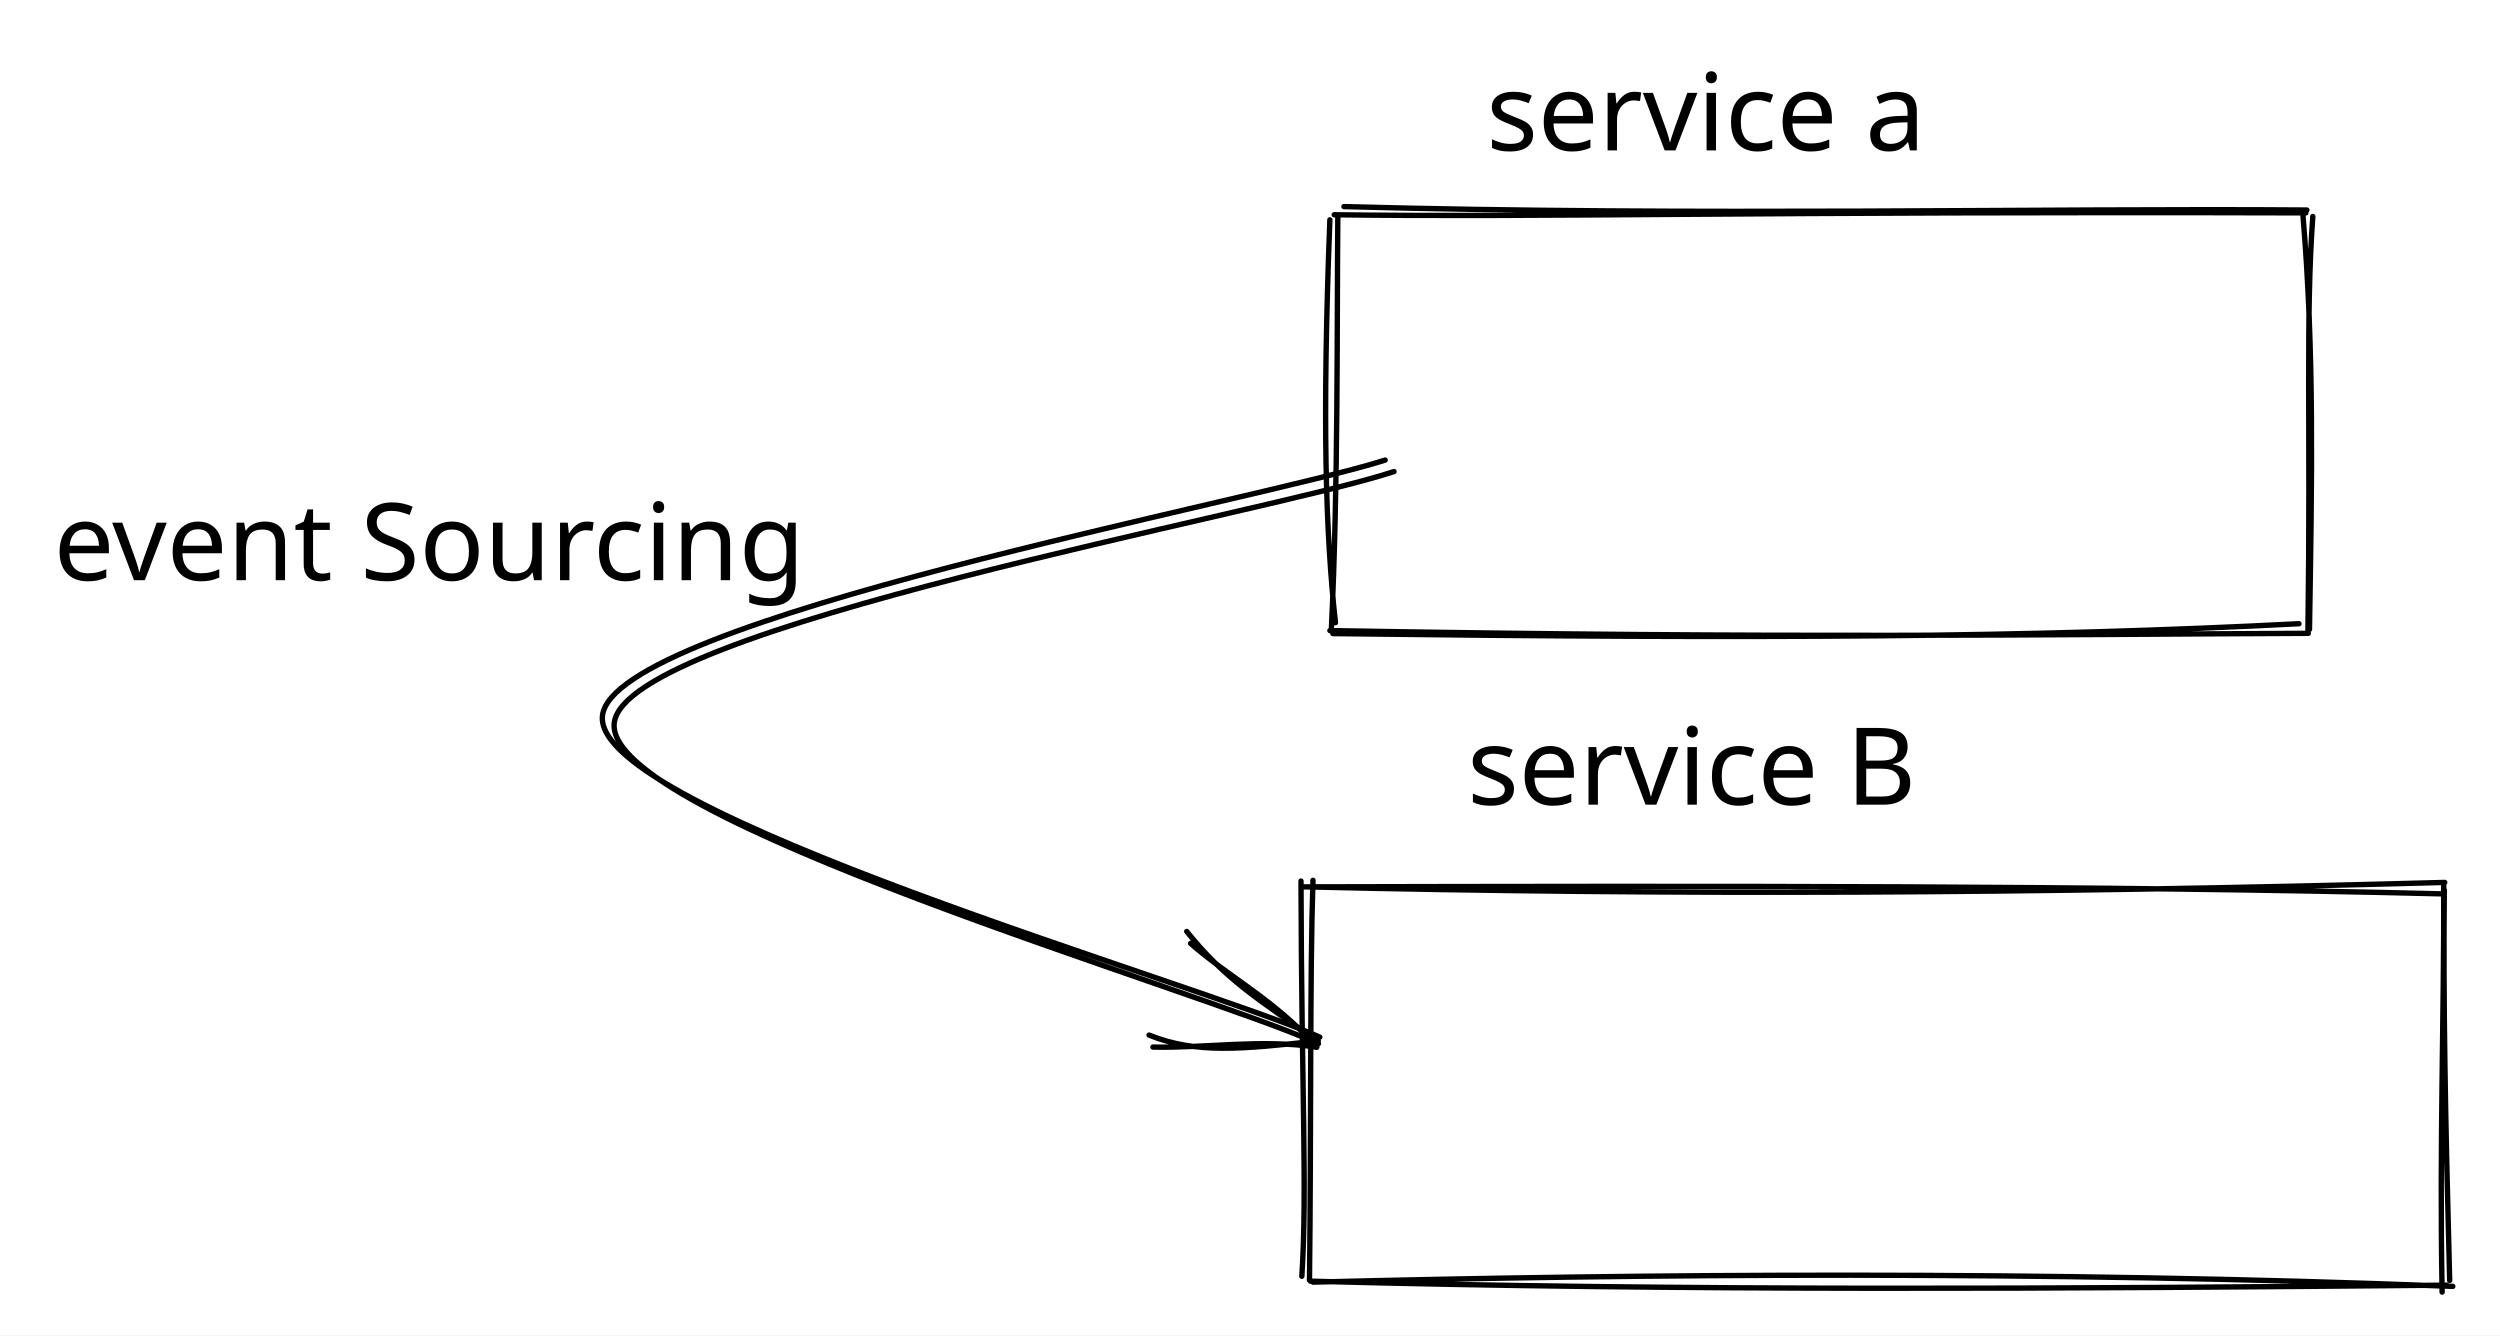
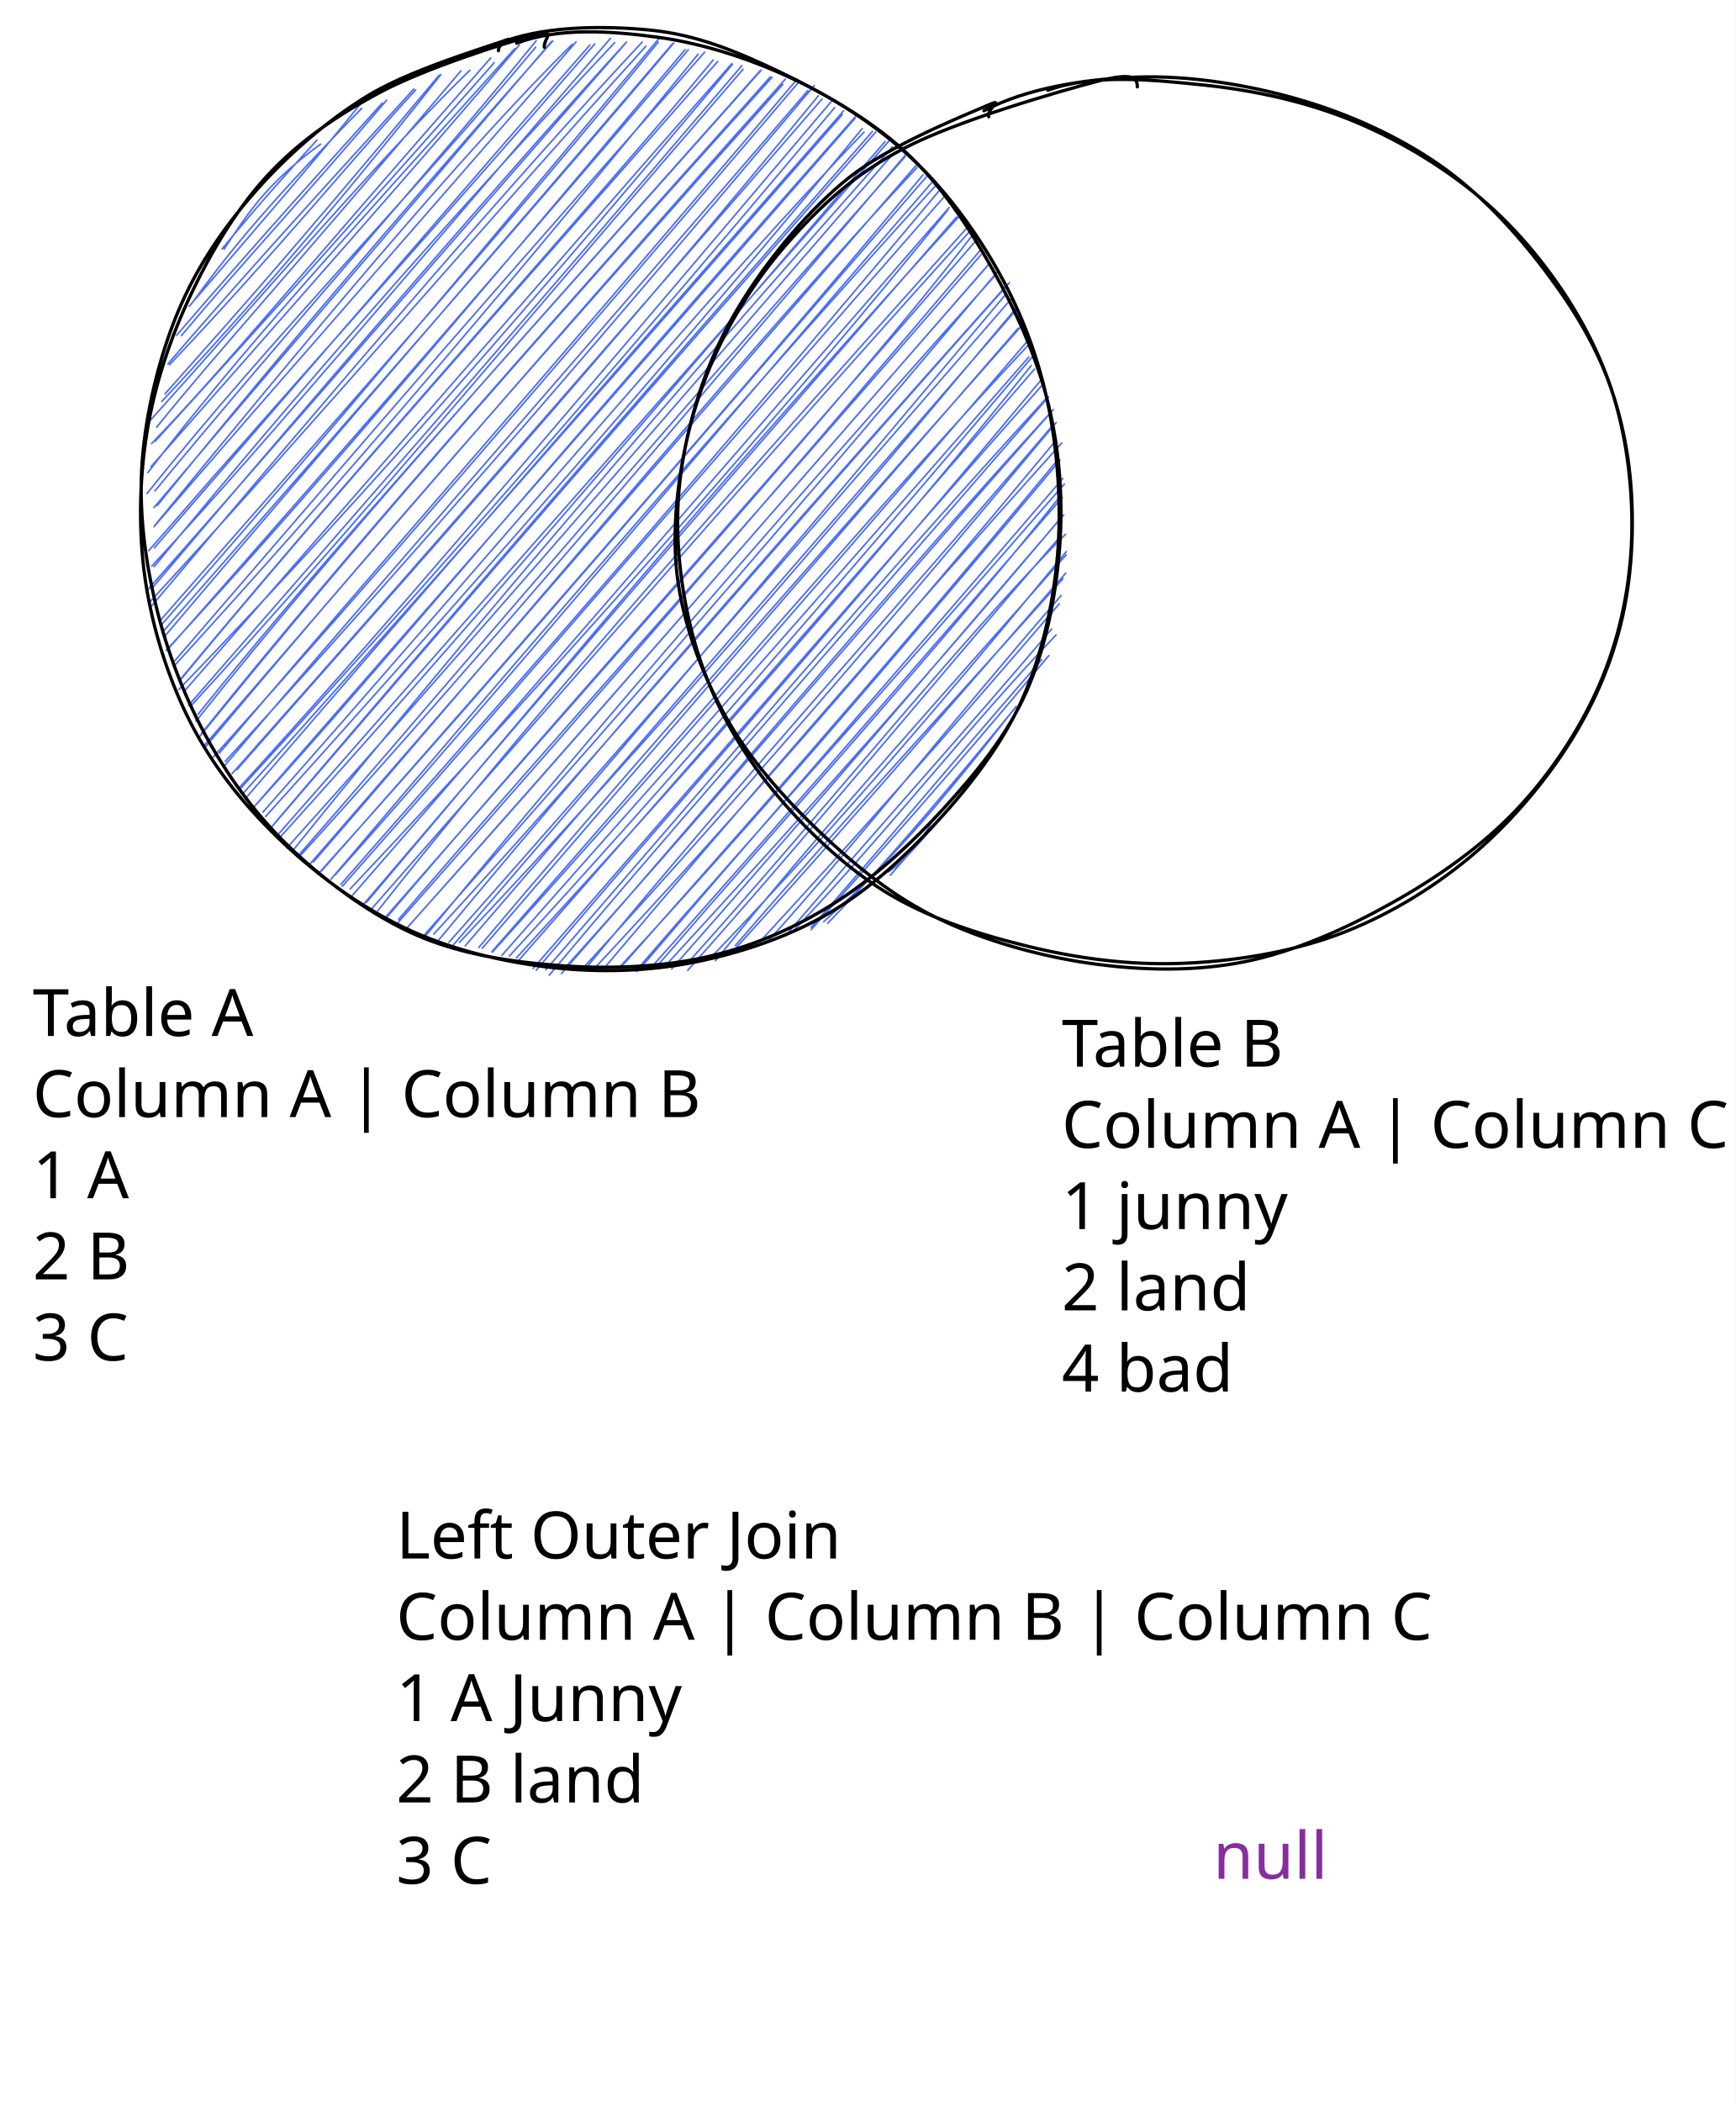
- <svg xmlns="http://www.w3.org/2000/svg" version="1.1" viewBox="0 0 465.333 248.556" width="465.333" height="248.556">
+ <svg xmlns="http://www.w3.org/2000/svg" version="1.1" viewBox="0 0 530.611 642.556" width="530.611" height="642.556">
  
-   eyJ2ZXJzaW9uIjoiMSIsImVuY29kaW5nIjoiYnN0cmluZyIsImNvbXByZXNzZWQiOnRydWUsImVuY29kZWQiOiJ4nM1YW1PbOFx1MDAxNH7nV2TSV+rqfuGNsMultNBcdTAwMDKdzrDT2TGOSNQ4tmsrISnDf98jh41cdTAwMWQnYVx1MDAwM7Mw0UNcdTAwMTLrXHUwMDFjScdH36fvKPc7rVbbTTPT3mu1zSRcbmPbzcO79q7vXHUwMDFmm7ywaVx1MDAwMiZSPlx1MDAxN+koj0rPvnNZsffhQ5hlQc+6mzRcdTAwMWRcdTAwMDRROpxccjOxXHUwMDE5msRcdTAwMTXg+Fx1MDAxNzy3WvflZ22h3EQuTHqxKVx1MDAwN5Smai3Gm51naVIui1x1MDAxOeFcdTAwMDIzieZcdTAwMGW2+Fx1MDAwM1Zzplx1MDAwYtbbMC5MZfFdbaW+fmZXx+lg+vF6mEVTZlBYVIve2ji+dNN49k5h1Fx1MDAxZuW1kFxul6dcdTAwMDPz3XZd3y/e6J+PK1LIWTUqT0e9fmKKYmFMmoWRdVPfh6rwZznYa1U9XHUwMDEzn1x1MDAwMKpcdTAwMDKsXGIlkkjEkVRzq1x1MDAxZk+RXGKkXHUwMDE2XG5TLZhiVPJGYFx1MDAwN2mc5j6wd6hsVWg3YTToQXxJd+7j8jApsjCH/ar87v59ZYVcdTAwMDNcbo1RjrjimlaR9I3t9Vx1MDAxZPhIuc6lMOW2XGLNXHUwMDE50USRucGHkJ10S3z8aGa1XHUwMDFm5tlj9tqFf6iF7yP/s1x1MDAwNq5q8CjrhjNcdTAwMTRgISAvXHUwMDFjYY6onttjm1xmwJiM4rjqS6NBXHUwMDA1nLL3YXc1Xp2ZuFVQxWuhqikhXHUwMDA0NpJsXGbV23N2fmB/9130rXPSP/yKxj+PrrdcdTAwMWWqQlx1MDAwNIJcYqk4kYpcdTAwMTJEXHUwMDE3oEqkXGKYoEBYxpVWjL1cdTAwMWFSNVlGJuFLUFRcdTAwMTAjV0q8MVx1MDAxNIHM6lx1MDAxOVCs9jxN3KX97dNO0ELvYTi08XRh20qM+khNPraRaYX1bFx1MDAxNlx1MDAwNpYtj1C1MGA/tj1cdTAwMGbkdmxuXHUwMDE3XHUwMDEx7ixowdzs0trLR1x1MDAxMEBcYtPlJ93mi6S57dkkjK+WgnmSX0/qXHUwMDAxl2v1gHJcIjDFnG3Msn12NuxMT3/tXHUwMDFmoF9552JypH7GdutZRmkgKVx1MDAxMExJxjGWZIFljOKAMFx1MDAwMFx1MDAxOWJYa4L1q7GMYFx1MDAxY3Bos3VUTXkqOYBI5ewowMtcdTAwMDTEjGrGmKgp+Fx1MDAxYjCQgSoxip7BwJeJXHUwMDAxXotTjSFcdTAwMTlcbtXI9184XHUwMDFkoYv+xadDPNWnvH/4/VwinqDPw63HqaBcdTAwMDGSXHUwMDE4dI8o4CVpXHUwMDE0Llp5nFx1MDAxMom1JIJcdTAwMGLyeoWLpsvIXFyBRixcdTAwMTFcdTAwMTa0XrO8XHRcdTAwMWFcdTAwMTmh4u31oLNNetB5Wlx1MDAwZsI8T+9WcUyuL7ikpIBQvvnd4NvVkWW/buJofFx1MDAxY7PJkDv7nve2nmJMXHUwMDA1ikExRaVgvv5ni1x1MDAxY+PAQKyRpExcdCBgM7D/8W7AuD/ppURaXHUwMDBipOkqMcBwVVx1MDAxMUKAXHUwMDFlcMA9XHUwMDA3RWhSkFx1MDAwM1x1MDAxMzjcdF5wOShjfSFcdTAwMDOl5lS+hIGFXHUwMDBic9exSdcmveZcdTAwMTCTdNdY4rBwXHUwMDA36XBoXHUwMDFkhPEltYlrepTz7nvU9024xFwimLlua9Ij8zNWt23fql+tXG5A5cP894/dld7v12+sb0xcdTAwMDZcdTAwMTjEjEDVXHUwMDA1dT2c4lx1MDAxYsxcdTAwMTdcdTAwMTDfNIJcdTAwMGJcdTAwMTmqnfq+LSOkmm+n/v1sMUZrq0aOXHUwMDEwXHUwMDAzlaKbi3Fv/9PHS3s9cmfH59HfUp92XHUwMDBlXHUwMDBl77b9pIBcdTAwMWEtgFxyxL5I5mXmXHUwMDFiJ0V5N4NkaPm6YozZRpczjDDDimHxpn9cdTAwMTQwLSBcdFWGX1uNzVx1MDAxOGJqXfo/0vxBsVx1MDAwNZLciGjGtp1HPrfDLLt0kDHwnHFcdTAwMGY2xXZcdTAwMWZfu5q3PbbmrrNcZox3t2Xzs5ZcZvZcXDF+S+5cdTAwMWZ2XHUwMDFl/lx1MDAwMTRjXCJcdTAwMWYifQ==
+   eyJ2ZXJzaW9uIjoiMSIsImVuY29kaW5nIjoiYnN0cmluZyIsImNvbXByZXNzZWQiOnRydWUsImVuY29kZWQiOiJ4nNVYWXPbNlx1MDAxMH7Pr+Cor6mC+8ib7CY+6sYjy3ZcdTAwMWHXnVxmLUFcdTAwMTIsimR56LDr/95cdTAwMDXlIXVmfNSqytFowF1cdTAwMDC7WHzfXHUwMDAyy/t3nlfLprGpffRqZtL2XHUwMDAz20n8ce29k49MktooXHUwMDA0XHUwMDE1Kd7TKE/aRc9+lsXpx1x1MDAwZlx1MDAxZvw4rvdsdlx1MDAxM0WDejtcdTAwMWHOhpnAXGZNmKXQ8Vx1MDAwZnj3vPvif95QXHUwMDEw2Dg1RfdCUVmidFn4JVxuXHUwMDBio1hcIoGV0lxclj1s+lx1MDAwYlx1MDAxOMtMXHUwMDA31F0/SE2lcaKaPDnu/9yaZOdHt1d3lpm7i3z8tbLatUHQyqbBbEl+u58ncz6lWVx1MDAxMlxyzFfbyfrO+pK8XHUwMDFjl0ZcdTAwMTCyalRcdTAwMTLlvX5o0nRhTFx1MDAxNPttm02dXGahUuqHvWKOSjJxsZaqzphSSiiJKZW61LrxXHUwMDA08Tohklx0wVx1MDAxNSVcdTAwMWNrvuTYflx1MDAxNESJc+wnVDyVazd+e9BcdTAwMDP/wk7Vh7WF6fKqz/hxuUShOrigsUCYXHUwMDBiUlx1MDAxOelcdTAwMWLb62dFXHUwMDBmWcfwaCQ1V1oxVjliilx1MDAxZKEwXHUwMDE2KyyrXHUwMDFkddbjo06BjD+XXHUwMDAz2veT+DFwtdS9zHnunP40XHUwMDA3q2pwXHUwMDFld/xcdTAwMTlcdTAwMDCwXHUwMDEwWkqtIGJClfrAhlx1MDAwM1CGeVx1MDAxMFSyqD2oMFNIXHUwMDFm3j9cdTAwMWKpnG1EKkVYcoiefjJSXHUwMDBm8aVtn8XpydVIdSM23Gs2T3/bdaQyRupcYjFOXHUwMDEww4BcdTAwMTGI/lwiVLFcdTAwMDYga8G0wlx1MDAwMFx1MDAxMozIa6CaJX6Yxn5cdTAwMDJcdTAwMTBYXHUwMDAzV03AXHUwMDE0+COZRoTOYbHCq8RcdTAwMGWvSFHAKpV8XHUwMDE5rZg7rFOh/89wzcwkW5tVkdpcYlYtXHUwMDEwVVxu0Sdj9feD8GaCm+N+3kyPSWx0Z3T2ZdexSlx1MDAxOIft51xcwlop4kKwXHUwMDA1rDLNQC0ogFx1MDAxOCPAXHUwMDAwXHUwMDE1b5JWsZaryMRkJXUyQVx1MDAwNJKC8e1ikVx1MDAwMZPFM7BY7XlcdTAwMTRmLXtnilx1MDAwM2pB+tlcdTAwMWbaYLqwbVx1MDAwNUjB03P/JjBe4zqEuOXD0Gt4f3uPzb3r0HXFXvk0Zlx1MDAxMlJcblx1MDAxZbvQUrA/vyWpXHUwMDAx71x1MDAwYnhjuWC4XHUwMDEx2J5jRC0w3UWqZFx1MDAxNm4/pTqL5oLYhoX4MF9y1FlcdTAwMGVIlNieXHL94PytXHUwMDE29VwivjOGN/FdXHUwMDEzuEdRLPiT+T7Ig2+fr+zh9Ix1x43WrVInZ2zX+c65rktcIlx1MDAwNLBdcYS0WqA7R7Q4mojQxDGNvVx1MDAxMdvFXHUwMDFhtjO9zHaJXHUwMDE04kioLbNdKsr5ltm+t45cdTAwMTj7K8S4zcNwukyOwFx1MDAwZjszXHUwMDE5K2U3PojWXHUwMDEzn5H/gPhvs75cdTAwMTflXHUwMDAwqJc25Vx1MDAwMIKI+/Gn309//avxnfDbg8thjprHKd2/aFx1MDAxY37a9Vx1MDAxY0C5gFpJcLhgUaiZ+OKRLzitXHUwMDAzXHUwMDA1gN2aXHTE5mn5L+ZcdTAwMDCK1uVcdTAwMDC5cuJcdTAwMTNcZlx1MDAxOYArjLebXHUwMDAznnv7fF1cdTAwMGU4XHUwMDAx6nmneWZcdTAwMTLvOLLh2kPyR7RplK3jdVx1MDAwNNorW1x1MDAxNZXmjtKydVx1MDAxZG7KXHUwMDE5YruXhV2Kx8tyzObPNYxyOF9cdTAwMTh7el1hJ6ffW8Nm95Lhi/2R4fpbfjDd9Vx1MDAxYyOQcDUwXHUwMDE0lZRxzeY+drjxkuM6XHUwMDE3UHNcdTAwMTJgXHUwMDFi0T/IMUpcdTAwMTCj2y/MMXQ1xZCVXHUwMDAyXHUwMDE3akCOXHUwMDE5Qjte374uw7iJ11NbbZXZhVx1MDAxZjNKwX9cdTAwMTGfmlx1MDAxZsetXGaiXHUwMDAz+lx1MDAxOcFgXHUwMDAzbOdxidVstZE14701298tXHUwMDFlN2tBU0dcYuPCf//w7uFcdTAwMWbZ0HCGIn0=
  <defs>
    <style>
      @font-face {
        font-family: "Virgil";
        src: url("https://unpkg.com/@excalidraw/excalidraw@0.13.0/dist/excalidraw-assets/Virgil.woff2");
      }
      @font-face {
        font-family: "Cascadia";
        src: url("https://unpkg.com/@excalidraw/excalidraw@0.13.0/dist/excalidraw-assets/Cascadia.woff2");
      }
    </style>
  </defs>
-   <rect x="0" y="0" width="465.333" height="248.556" fill="#ffffff" />
-   <g stroke-linecap="round" transform="translate(248.2222 40.33334) rotate(0 90.66667 38.66667)">
-     <path d="M1.93 -1.88 C67.72 -0.1, 132.92 -1.62, 181.16 -1.24 M0.12 -0.36 C38.93 0.16, 78.15 -1, 180.97 -0.71 M180.45 -0.07 C182.57 25.52, 182.1 48.81, 181.65 76.83 M182.27 -0.04 C180.9 19.05, 181.9 37.78, 181.36 77.3 M179.69 75.76 C129.94 78.32, 80.08 78.6, -0.13 77.6 M181.43 77.55 C132.53 77.75, 83.97 78.52, -0.68 77.04 M0.35 75.57 C-1.48 58.94, -2.14 38.33, -0.69 0.59 M-0.4 76.55 C0.87 49.74, 0.61 20.79, 0.79 0.01" stroke="#000000" stroke-width="1" fill="none" />
+   <rect x="0" y="0" width="530.611" height="642.556" fill="#ffffff" />
+   <g stroke-linecap="round" transform="translate(43.33331 10) rotate(0 140.4445 143.5556)">
+     <path d="M38.25 43.85 C38.25 43.85, 38.25 43.85, 38.25 43.85 M38.25 43.85 C38.25 43.85, 38.25 43.85, 38.25 43.85 M25.17 66.18 C31.99 56, 37.74 46.32, 54.68 34.07 M24.58 66.06 C30.83 58.58, 35.41 52.8, 53.58 32.81 M15.88 81.98 C24.4 70.4, 34.4 56.69, 67.23 23.14 M14.52 83.63 C35.05 59.64, 55.04 36.74, 67.1 21.46 M10.67 92.5 C34.71 64.47, 61.11 35.31, 73.51 21.54 M12.13 92.6 C30.38 70.78, 50.15 49.76, 74.86 20.63 M7.98 101.28 C25.43 80.98, 41.98 62.36, 83.16 17.23 M8.52 101.48 C39.64 68.81, 68.06 34.35, 83.75 17.49 M6.12 112.72 C42.12 74.45, 75.1 33.54, 91.48 12.77 M7.09 110.43 C23.64 91.71, 40.13 73.87, 90.92 13 M2.38 118.77 C37.82 79.43, 71.68 39.43, 100.3 11.49 M4.57 120.58 C23.05 97.74, 42.48 76.69, 97.6 11.65 M4.12 124.88 C27.93 98.69, 49.99 74.55, 107.78 9.15 M3.03 125.58 C25.44 102.32, 45.18 77.84, 106.71 7.7 M1.86 134.47 C30.66 96.95, 60.68 64.26, 114.05 4.87 M2.86 132.65 C45.49 84.24, 86.17 38.28, 115.47 3.72 M1.64 140.83 C40.7 92.06, 82.87 49.48, 120.45 4.43 M4.04 140.05 C44.94 90.47, 88.66 41.85, 120.6 2.46 M4.72 144.56 C49.9 88.79, 96.06 35.95, 125.67 2.51 M3.75 145.15 C30.78 113.12, 59.56 79.68, 125.22 2.74 M4.07 150.52 C48.97 95.75, 97.91 36.7, 131.65 3.52 M3.75 151 C43.09 105.43, 85.2 57.71, 132.79 2.8 M2.14 158.34 C48.39 105.18, 92.91 56.08, 138.5 3.44 M3.89 157.44 C54.64 98.94, 105.98 39.14, 137.04 3.75 M3.78 163.25 C47.88 109.66, 93.04 57.91, 144.61 3.01 M3.05 163.09 C41.16 121.88, 76.35 79.22, 143.33 1.7 M3.18 169.79 C58.44 104.57, 116.44 37.5, 148.2 2.87 M1.6 170.54 C31.5 136.82, 60.92 102.77, 147.96 3.16 M2.61 173.87 C56.4 115.47, 107.88 55, 154.14 4.13 M2.94 175.34 C59.05 108.66, 115.2 43.17, 153 2.88 M6.26 180.74 C39.25 143.06, 71.78 105.47, 158.23 1.66 M5.94 179.36 C58.29 119.49, 111.46 59.92, 157.91 2.89 M7.08 184.44 C54.37 128.61, 104.56 71.04, 162.32 3.32 M6.25 183.37 C67.91 112.98, 129.09 43.23, 162.67 3.13 M7.46 188.83 C50.14 142.55, 91.55 93.87, 166.12 5.17 M8.22 188.21 C43.37 148.12, 77.26 110.12, 167.11 5.21 M10.11 193.37 C58.59 140.21, 103.92 87.6, 170.11 6.56 M9.99 192.14 C48.52 147.52, 86.37 102.95, 172.08 5.97 M11.82 197.65 C75.9 120.57, 141.12 49.29, 174.71 8.33 M12.12 197.51 C60.51 139.12, 110.22 83.77, 176.09 8.8 M11.34 200.78 C59.59 150.64, 103.81 101.27, 180.56 9.71 M12.87 201.46 C75.86 129.36, 139.4 56.05, 180.41 9.45 M15.25 205.57 C64.94 151.37, 114.39 91.42, 183.84 11.18 M14.31 205.64 C59.41 153.78, 103.86 103.33, 183.47 10.08 M17.2 208.37 C53.59 163.17, 94.34 118.27, 189.42 11.43 M16.58 210.45 C63.02 152.17, 113.59 96.68, 189.05 11.64 M17.55 215.35 C54.67 169.8, 92.2 125.02, 192.72 13.61 M18.23 214.24 C53.84 170.09, 91.44 126.15, 192.16 13.52 M19.3 218.52 C68.23 160.18, 114.26 107.4, 195.98 15.83 M19.36 217.61 C82.93 143.97, 146.64 70.19, 196.79 14.16 M23.74 220.21 C70.38 164.99, 119.27 110.08, 200.36 14.22 M21.91 221.39 C70.3 167.57, 117.47 112.81, 200.85 15.12 M25.53 222.73 C77.17 166.49, 126.87 109.51, 205.6 16.17 M25.39 223.99 C64.25 178.27, 105.53 131.42, 203.64 17.71 M29.14 225.23 C83.86 162.97, 141.92 98.49, 206.89 19.25 M27.62 226.51 C95.27 150.28, 162 73.15, 207.98 20.29 M29.89 231.38 C79.17 177.52, 127.41 123.39, 211.85 22.89 M29.88 230.74 C70.51 186.26, 109.19 140.95, 210.77 21.09 M31.15 232.36 C80.81 177.03, 129.49 121.92, 214.16 25.07 M32.28 233.44 C84.47 172.82, 135.41 114.21, 214.6 23.87 M34.76 236.19 C75.37 191.62, 114.89 142.92, 218.23 25.59 M34.19 236.81 C86.94 176.32, 140.74 114.93, 218.14 26.1 M37.03 238.28 C107.98 158.05, 178 74.59, 220.84 30.39 M37.85 239.62 C111.64 157.94, 183.24 74.52, 220.26 29.31 M40.8 241.44 C89.25 184.58, 137.47 128.38, 223.4 30.18 M39.58 242.96 C100.48 172.05, 161.51 101.35, 224.42 30.37 M41.71 245.09 C79.44 202.07, 117.8 158.24, 228.99 32.5 M42.14 246.11 C97.52 184.89, 150.13 122.58, 227.24 33.28 M46.36 249.81 C102.14 180.61, 159.05 114.3, 229.49 34.9 M44.37 249.23 C91.07 197.22, 135.96 145.42, 230.01 36.67 M47.54 251.94 C87.63 206.28, 124.75 161.07, 233.36 37.93 M48.57 251.47 C89.55 206.41, 130.54 159.02, 233.6 37.23 M52.52 253.44 C122.08 173.2, 190.97 90.27, 237.08 41.17 M51.22 254.37 C95.53 203.37, 140.1 151.97, 237.27 39.97 M53.81 257.28 C115.4 188.84, 174.05 119.71, 239.88 44.08 M54.92 256.29 C127.65 173.83, 200.05 90.46, 238.83 43.48 M59.14 257.45 C112.19 198.13, 163.08 136.12, 241.5 45.86 M57.86 258.77 C123.24 181.72, 190.08 104.43, 243.06 46.38 M60.89 260.35 C104.96 209.81, 148.46 162.04, 243.67 48.46 M61.31 260.95 C117.95 196.86, 172.42 133.23, 245.47 49.98 M63.74 261.73 C132.77 188.47, 201.44 109.86, 246.35 54.34 M64.4 263.72 C132.66 185.33, 201.29 105.64, 246.85 53.44 M68.7 265.86 C120.77 204.45, 172.41 141.39, 250.47 55.52 M67.89 266.35 C104.84 223.06, 142.19 179.13, 249.11 56.34 M70.3 267.8 C135.62 193.46, 197.68 121.97, 253.3 60.57 M72.17 268.41 C116.08 212.97, 161.92 160.49, 252.02 59.97 M74.03 270.96 C145 189.54, 217.19 109.69, 253.79 62.13 M74.5 270.9 C118.25 219.58, 161.83 170.94, 254.79 63.85 M78.55 271.02 C127.71 213.75, 178.65 158.06, 256.66 67.8 M78.24 272.15 C134.72 208.19, 191.25 143.28, 256.72 66.11 M80.51 274.31 C131.4 217.69, 181.5 159.4, 259.14 70.63 M80.59 274.27 C134.36 213.92, 187.31 153.03, 258.81 70.91 M86.04 276.98 C153.31 195.07, 221.7 117.95, 261.16 73.93 M86.23 276.01 C131.25 224.8, 177.81 172.74, 261.41 73.3 M89.31 275.52 C140.23 220.1, 187.34 163.89, 265.28 76.45 M90.62 277.56 C149.8 206.29, 211.08 137.03, 264.78 76.82 M95.3 278.84 C135.58 232.03, 174.78 186.35, 264.15 79.98 M93.91 278.07 C154.42 209.67, 213.75 141.33, 265.98 81.2 M97.15 278.07 C157.06 214.65, 212.3 150.1, 267.29 84.24 M98.9 279.12 C153.51 215.67, 208.67 152.3, 267.32 84.78 M104.11 279.88 C160.58 214.26, 221.05 144.35, 267.94 90.36 M103.04 279.63 C139.95 235.83, 178.71 191.65, 268.62 90.04 M107.08 280.89 C168.02 211.47, 227.71 141.67, 271.27 95.27 M107.19 281.07 C149.48 234.26, 191.86 185.99, 270.53 94.58 M110.12 282.04 C145.53 241.75, 183.13 200.26, 271.21 99.13 M112.41 282.25 C160.5 229.91, 207.2 175.71, 272.36 98.98 M114.53 282.84 C170.67 221.83, 229.01 155.59, 271.94 101.75 M115.13 283.71 C165.31 226.39, 216.16 168.53, 272.96 102.82 M120.63 286.56 C163.73 235.29, 209.95 184.27, 275.03 106.06 M119.67 286.04 C173.27 224.58, 227.57 161.62, 275.92 107.04 M124.6 288.09 C158.25 247.84, 192.09 209.57, 277.25 111.33 M123.51 286.48 C175.74 226.24, 227.65 165.04, 276.57 111.74 M128.32 287.61 C177.97 231.16, 223.41 175.77, 277.33 116.69 M129.52 285.72 C175.45 234.71, 220.84 180.77, 278.7 115.22 M135.25 286.63 C182.51 229.21, 233.39 173.02, 278.73 119.78 M134.85 286.02 C189.99 226.01, 243.05 163.06, 279.56 119.16 M138.95 285.46 C181.65 239.58, 221.86 193.94, 279.14 125.07 M140.77 286.66 C184.64 234.8, 230.77 181.59, 281.27 125.41 M146.33 285.86 C181.04 246.43, 215.66 208.22, 280.24 130.35 M146.57 285.14 C186.49 241.8, 225.98 196.15, 280.79 130.65 M151.01 286.87 C187.27 244.82, 222.42 206.58, 282.08 137.96 M151.62 286.93 C184.01 248.93, 217.99 210.39, 281.6 136.27 M157.27 285.64 C201.64 234.36, 244.4 187.3, 280.08 142.62 M155.93 285.56 C201.7 234.31, 246.91 181.88, 281.46 142.06 M160.07 285.24 C202.53 239.1, 245.65 190.58, 281.31 147.92 M162.03 286.2 C210.32 231.45, 257.03 176.11, 281.89 147.41 M166.9 284.39 C209.16 237.44, 250.02 185.99, 282.42 153.32 M166.92 286.63 C203.83 245.34, 238.1 203.38, 281.03 153.76 M174.26 282.43 C206.9 248.49, 238.42 212.5, 282.68 158.62 M175.4 283.69 C210.37 240.31, 248.13 198.91, 282.6 159.63 M181.47 279.08 C213.8 241.54, 247.75 204.87, 281.67 166.87 M181.84 279.61 C207.18 251.71, 232.18 223.15, 282.5 165.2 M190.96 278.27 C218.13 248.31, 245.58 213.02, 281.06 172.09 M189.34 277.49 C218.67 245.63, 247.45 213.17, 280.52 174.58 M199.4 274.37 C228.7 243.46, 253.54 211.3, 279.53 184.12 M196.76 276.12 C225.47 242.61, 253.15 211.98, 278.18 182.3 M204.7 274.16 C225.22 251.01, 246.01 228.09, 277.33 190.4 M204.67 273.45 C224.11 251.68, 241.63 230.29, 275.16 191.64 M208.51 271.73 C227.47 254.92, 243.47 236.6, 267.34 205.93 M209.74 272.22 C230.02 251.25, 249.48 227.72, 267.23 206.16 M228.88 257.56 C234.68 250.6, 238.46 247.65, 242.19 239.92 M228.29 256.52 C234.47 252.24, 239.24 245.67, 243.41 241.03" stroke="#4c6ef5" stroke-width="0.5" fill="none" />
+     <path d="M114.61 3.2 C127.47 -1.65, 143.47 -0.56, 157.81 1.39 C172.16 3.34, 187.49 8.46, 200.68 14.88 C213.87 21.29, 226.49 29.7, 236.95 39.87 C247.42 50.04, 256.69 63.13, 263.47 75.88 C270.25 88.63, 274.92 101.93, 277.63 116.37 C280.34 130.81, 281.3 147.58, 279.72 162.52 C278.14 177.46, 274.51 192.61, 268.16 206.01 C261.8 219.41, 251.64 232.17, 241.6 242.9 C231.56 253.63, 220.51 263.44, 207.93 270.4 C195.34 277.36, 180.26 282.16, 166.07 284.67 C151.88 287.17, 137.08 287.28, 122.8 285.45 C108.52 283.61, 93.64 279.93, 80.4 273.65 C67.16 267.37, 54.09 257.84, 43.37 247.75 C32.64 237.65, 23.04 226.04, 16.07 213.08 C9.09 200.12, 3.99 184.68, 1.51 169.98 C-0.97 155.28, -0.9 139.5, 1.18 124.89 C3.25 110.28, 7.78 95.82, 13.97 82.31 C20.15 68.79, 28.41 54.52, 38.29 43.81 C48.18 33.09, 59.8 25.16, 73.28 18.01 C86.77 10.87, 110.91 3.2, 119.21 0.93 C127.51 -1.33, 122.76 1.82, 123.08 4.42 M108.44 3.59 C121.76 -2.15, 140.78 -2.21, 155.18 -0.83 C169.58 0.55, 181.8 5.67, 194.85 11.88 C207.89 18.08, 222.59 26.38, 233.44 36.4 C244.29 46.41, 252.63 59.08, 259.93 71.98 C267.22 84.87, 273.78 99.46, 277.23 113.77 C280.68 128.08, 281.74 143.19, 280.6 157.83 C279.46 172.48, 276.29 188.41, 270.39 201.64 C264.48 214.86, 255.01 226.36, 245.15 237.16 C235.29 247.96, 223.31 258.87, 211.2 266.44 C199.08 274.01, 186.36 279.46, 172.44 282.58 C158.52 285.7, 142.37 286.25, 127.69 285.15 C113.02 284.06, 97.88 281.8, 84.39 276.02 C70.91 270.23, 57.41 260.34, 46.77 250.46 C36.14 240.58, 27.66 229.32, 20.59 216.76 C13.52 204.19, 7.75 189.4, 4.34 175.06 C0.94 160.73, -0.99 145.74, 0.16 130.74 C1.3 115.74, 5.42 98.77, 11.19 85.06 C16.96 71.35, 25.12 59.44, 34.77 48.48 C44.41 37.52, 56.61 26.88, 69.05 19.29 C81.49 11.7, 102.73 5.24, 109.4 2.94 C116.07 0.65, 108.7 2.87, 109.06 5.51" stroke="#000000" stroke-width="1" fill="none" />
  </g>
-   <g transform="translate(276.6667 10) rotate(0 46 12.5)">
-     <text x="0" y="18" font-family="Virgil, Segoe UI Emoji" font-size="20px" fill="#000000" text-anchor="start" style="white-space: pre;" direction="ltr">service a</text>
+   <g stroke-linecap="round" transform="translate(206.8889 24.22218) rotate(0 146.2222 135.5555)">
+     <path d="M113.47 3.37 C127.4 -1.72, 145.32 0.15, 160.99 1.76 C176.66 3.37, 192.98 6.96, 207.47 13.03 C221.96 19.1, 236.36 27.92, 247.92 38.18 C259.49 48.43, 269.71 61.65, 276.85 74.56 C283.99 87.47, 288.64 101.11, 290.78 115.65 C292.92 130.19, 292.61 147.38, 289.7 161.82 C286.8 176.26, 281.26 189.59, 273.35 202.29 C265.44 214.99, 254.2 228.13, 242.24 238.03 C230.29 247.92, 216.31 256.28, 201.63 261.66 C186.95 267.03, 169.84 269.7, 154.18 270.27 C138.51 270.85, 122.77 268.81, 107.62 265.11 C92.47 261.42, 76.62 256.42, 63.28 248.09 C49.95 239.76, 37.04 227.08, 27.62 215.12 C18.21 203.17, 11.34 190.35, 6.79 176.36 C2.25 162.37, -0.19 145.88, 0.36 131.17 C0.91 116.46, 4.49 101.68, 10.12 88.12 C15.74 74.57, 24.15 61.05, 34.1 49.85 C44.05 38.66, 54.11 29.15, 69.82 20.96 C85.53 12.77, 116.54 3.8, 128.37 0.7 C140.21 -2.41, 140.72 -0.14, 140.84 2.33 M93.94 9.63 C106.96 2.77, 124.57 -0.07, 140.6 -0.65 C156.63 -1.23, 174.7 1.68, 190.12 6.14 C205.54 10.6, 220.55 17.42, 233.1 26.13 C245.65 34.85, 256.55 46.7, 265.41 58.43 C274.28 70.16, 281.89 82.55, 286.3 96.5 C290.71 110.45, 292.59 127.37, 291.89 142.14 C291.18 156.92, 287.93 171.6, 282.05 185.16 C276.16 198.72, 267.14 212.37, 256.57 223.48 C246 234.59, 232.46 244.1, 218.64 251.81 C204.82 259.53, 189.03 266.69, 173.67 269.76 C158.3 272.84, 142.1 272.49, 126.46 270.27 C110.81 268.06, 93.62 263.21, 79.79 256.47 C65.96 249.73, 54.29 240.14, 43.47 229.84 C32.65 219.53, 22.1 207.64, 14.88 194.65 C7.66 181.66, 1.98 166.6, 0.16 151.88 C-1.65 137.16, 0.51 120.59, 3.97 106.34 C7.44 92.09, 12.8 79.11, 20.95 66.37 C29.09 53.64, 40.61 39.62, 52.84 29.94 C65.08 20.25, 87.25 11.34, 94.34 8.27 C101.44 5.19, 94.4 9.14, 95.41 11.47" stroke="#000000" stroke-width="1" fill="none" />
  </g>
-   <g stroke-linecap="round" transform="translate(243.7777 164.7777) rotate(0 105.7778 36.88892)">
-     <path d="M-1.23 0.3 C74.38 0.12, 147.73 0.02, 211.15 1.61 M-0.5 0.3 C66.68 1.89, 133.96 1.58, 211.27 -0.53 M211.08 -0.21 C211.15 25.57, 210.27 47.9, 210.78 75.73 M211.19 0.91 C210.99 21.39, 211.34 41.66, 212.19 73.55 M212.77 74.66 C136.44 71.7, 61.2 72.34, 0.62 73.87 M211.63 74.43 C140.77 75.1, 69.2 75.55, 0.15 73.69 M-1.46 72.78 C-0.44 56.58, -1.53 37.89, -1.62 -0.78 M-0.04 73.52 C0.29 45.9, 0.02 16.56, 0.61 -0.92" stroke="#000000" stroke-width="1" fill="none" />
+   <g transform="translate(10 298.8889) rotate(0 98.5 62)">
+     <text x="0" y="17.8" font-family="Virgil, Segoe UI Emoji" font-size="20px" fill="#000000" text-anchor="start" style="white-space: pre;" direction="ltr">Table A</text>
+     <text x="0" y="42.6" font-family="Virgil, Segoe UI Emoji" font-size="20px" fill="#000000" text-anchor="start" style="white-space: pre;" direction="ltr">Column A | Column B</text>
+     <text x="0" y="67.4" font-family="Virgil, Segoe UI Emoji" font-size="20px" fill="#000000" text-anchor="start" style="white-space: pre;" direction="ltr">    1          A</text>
+     <text x="0" y="92.2" font-family="Virgil, Segoe UI Emoji" font-size="20px" fill="#000000" text-anchor="start" style="white-space: pre;" direction="ltr">    2         B</text>
+     <text x="0" y="117" font-family="Virgil, Segoe UI Emoji" font-size="20px" fill="#000000" text-anchor="start" style="white-space: pre;" direction="ltr">    3         C</text>
  </g>
-   <g transform="translate(273.1111 131.7778) rotate(0 46.5 12.5)">
-     <text x="0" y="18" font-family="Virgil, Segoe UI Emoji" font-size="20px" fill="#000000" text-anchor="start" style="white-space: pre;" direction="ltr">service B</text>
+   <g transform="translate(324.6111 308.2222) rotate(0 98 74.5)">
+     <text x="0" y="17.833" font-family="Virgil, Segoe UI Emoji" font-size="20px" fill="#000000" text-anchor="start" style="white-space: pre;" direction="ltr">Table B</text>
+     <text x="0" y="42.667" font-family="Virgil, Segoe UI Emoji" font-size="20px" fill="#000000" text-anchor="start" style="white-space: pre;" direction="ltr">Column A | Column C</text>
+     <text x="0" y="67.5" font-family="Virgil, Segoe UI Emoji" font-size="20px" fill="#000000" text-anchor="start" style="white-space: pre;" direction="ltr">    1          junny</text>
+     <text x="0" y="92.333" font-family="Virgil, Segoe UI Emoji" font-size="20px" fill="#000000" text-anchor="start" style="white-space: pre;" direction="ltr">    2         land</text>
+     <text x="0" y="117.167" font-family="Virgil, Segoe UI Emoji" font-size="20px" fill="#000000" text-anchor="start" style="white-space: pre;" direction="ltr">    4         bad</text>
+     <text x="0" y="142" font-family="Virgil, Segoe UI Emoji" font-size="20px" fill="#000000" text-anchor="start" style="white-space: pre;" direction="ltr" />
  </g>
-   <g stroke-linecap="round">
-     <g transform="translate(258.8889 86.5556) rotate(0 -72.88889 53.33339)">
-       <path d="M-1.06 -0.92 C-25.45 6.86, -144.72 28.74, -146.75 46.65 C-148.78 64.55, -35.4 96.49, -13.23 106.49 M0.58 1.22 C-23.4 9.16, -142.2 30.19, -144.55 47.94 C-146.89 65.69, -35.36 97.75, -13.48 107.71" stroke="#000000" stroke-width="1" fill="none" />
-     </g>
-     <g transform="translate(258.8889 86.5556) rotate(0 -72.88889 53.33339)">
-       <path d="M-45.01 106.11 C-36.27 109.63, -27.8 108.75, -13.56 107.19 M-44.29 108.34 C-34.85 108.58, -23.92 106.79, -13.82 108.36" stroke="#000000" stroke-width="1" fill="none" />
-     </g>
-     <g transform="translate(258.8889 86.5556) rotate(0 -72.88889 53.33339)">
-       <path d="M-38 86.82 C-31.13 95.42, -24.53 99.68, -13.56 107.19 M-37.28 89.05 C-30.02 95.42, -21.31 99.77, -13.82 108.36" stroke="#000000" stroke-width="1" fill="none" />
-     </g>
+   <g transform="translate(121.111 458.5555) rotate(0 153 87)">
+     <text x="0" y="17.857" font-family="Virgil, Segoe UI Emoji" font-size="20px" fill="#000000" text-anchor="start" style="white-space: pre;" direction="ltr">Left Outer Join</text>
+     <text x="0" y="42.714" font-family="Virgil, Segoe UI Emoji" font-size="20px" fill="#000000" text-anchor="start" style="white-space: pre;" direction="ltr">Column A | Column B | Column C</text>
+     <text x="0" y="67.571" font-family="Virgil, Segoe UI Emoji" font-size="20px" fill="#000000" text-anchor="start" style="white-space: pre;" direction="ltr">    1          A         Junny</text>
+     <text x="0" y="92.429" font-family="Virgil, Segoe UI Emoji" font-size="20px" fill="#000000" text-anchor="start" style="white-space: pre;" direction="ltr">    2         B         land</text>
+     <text x="0" y="117.286" font-family="Virgil, Segoe UI Emoji" font-size="20px" fill="#000000" text-anchor="start" style="white-space: pre;" direction="ltr">    3         C         </text>
+     <text x="0" y="142.143" font-family="Virgil, Segoe UI Emoji" font-size="20px" fill="#000000" text-anchor="start" style="white-space: pre;" direction="ltr" />
+     <text x="0" y="167" font-family="Virgil, Segoe UI Emoji" font-size="20px" fill="#000000" text-anchor="start" style="white-space: pre;" direction="ltr" />
  </g>
-   <g transform="translate(10 90.00003) rotate(0 71 12.5)">
-     <text x="0" y="18" font-family="Virgil, Segoe UI Emoji" font-size="20px" fill="#000000" text-anchor="start" style="white-space: pre;" direction="ltr">event Sourcing</text>
+   <g transform="translate(370.8888 556.3334) rotate(0 16.5 12.5)">
+     <text x="0" y="18" font-family="Virgil, Segoe UI Emoji" font-size="20px" fill="#862e9c" text-anchor="start" style="white-space: pre;" direction="ltr">null</text>
  </g>
</svg>
